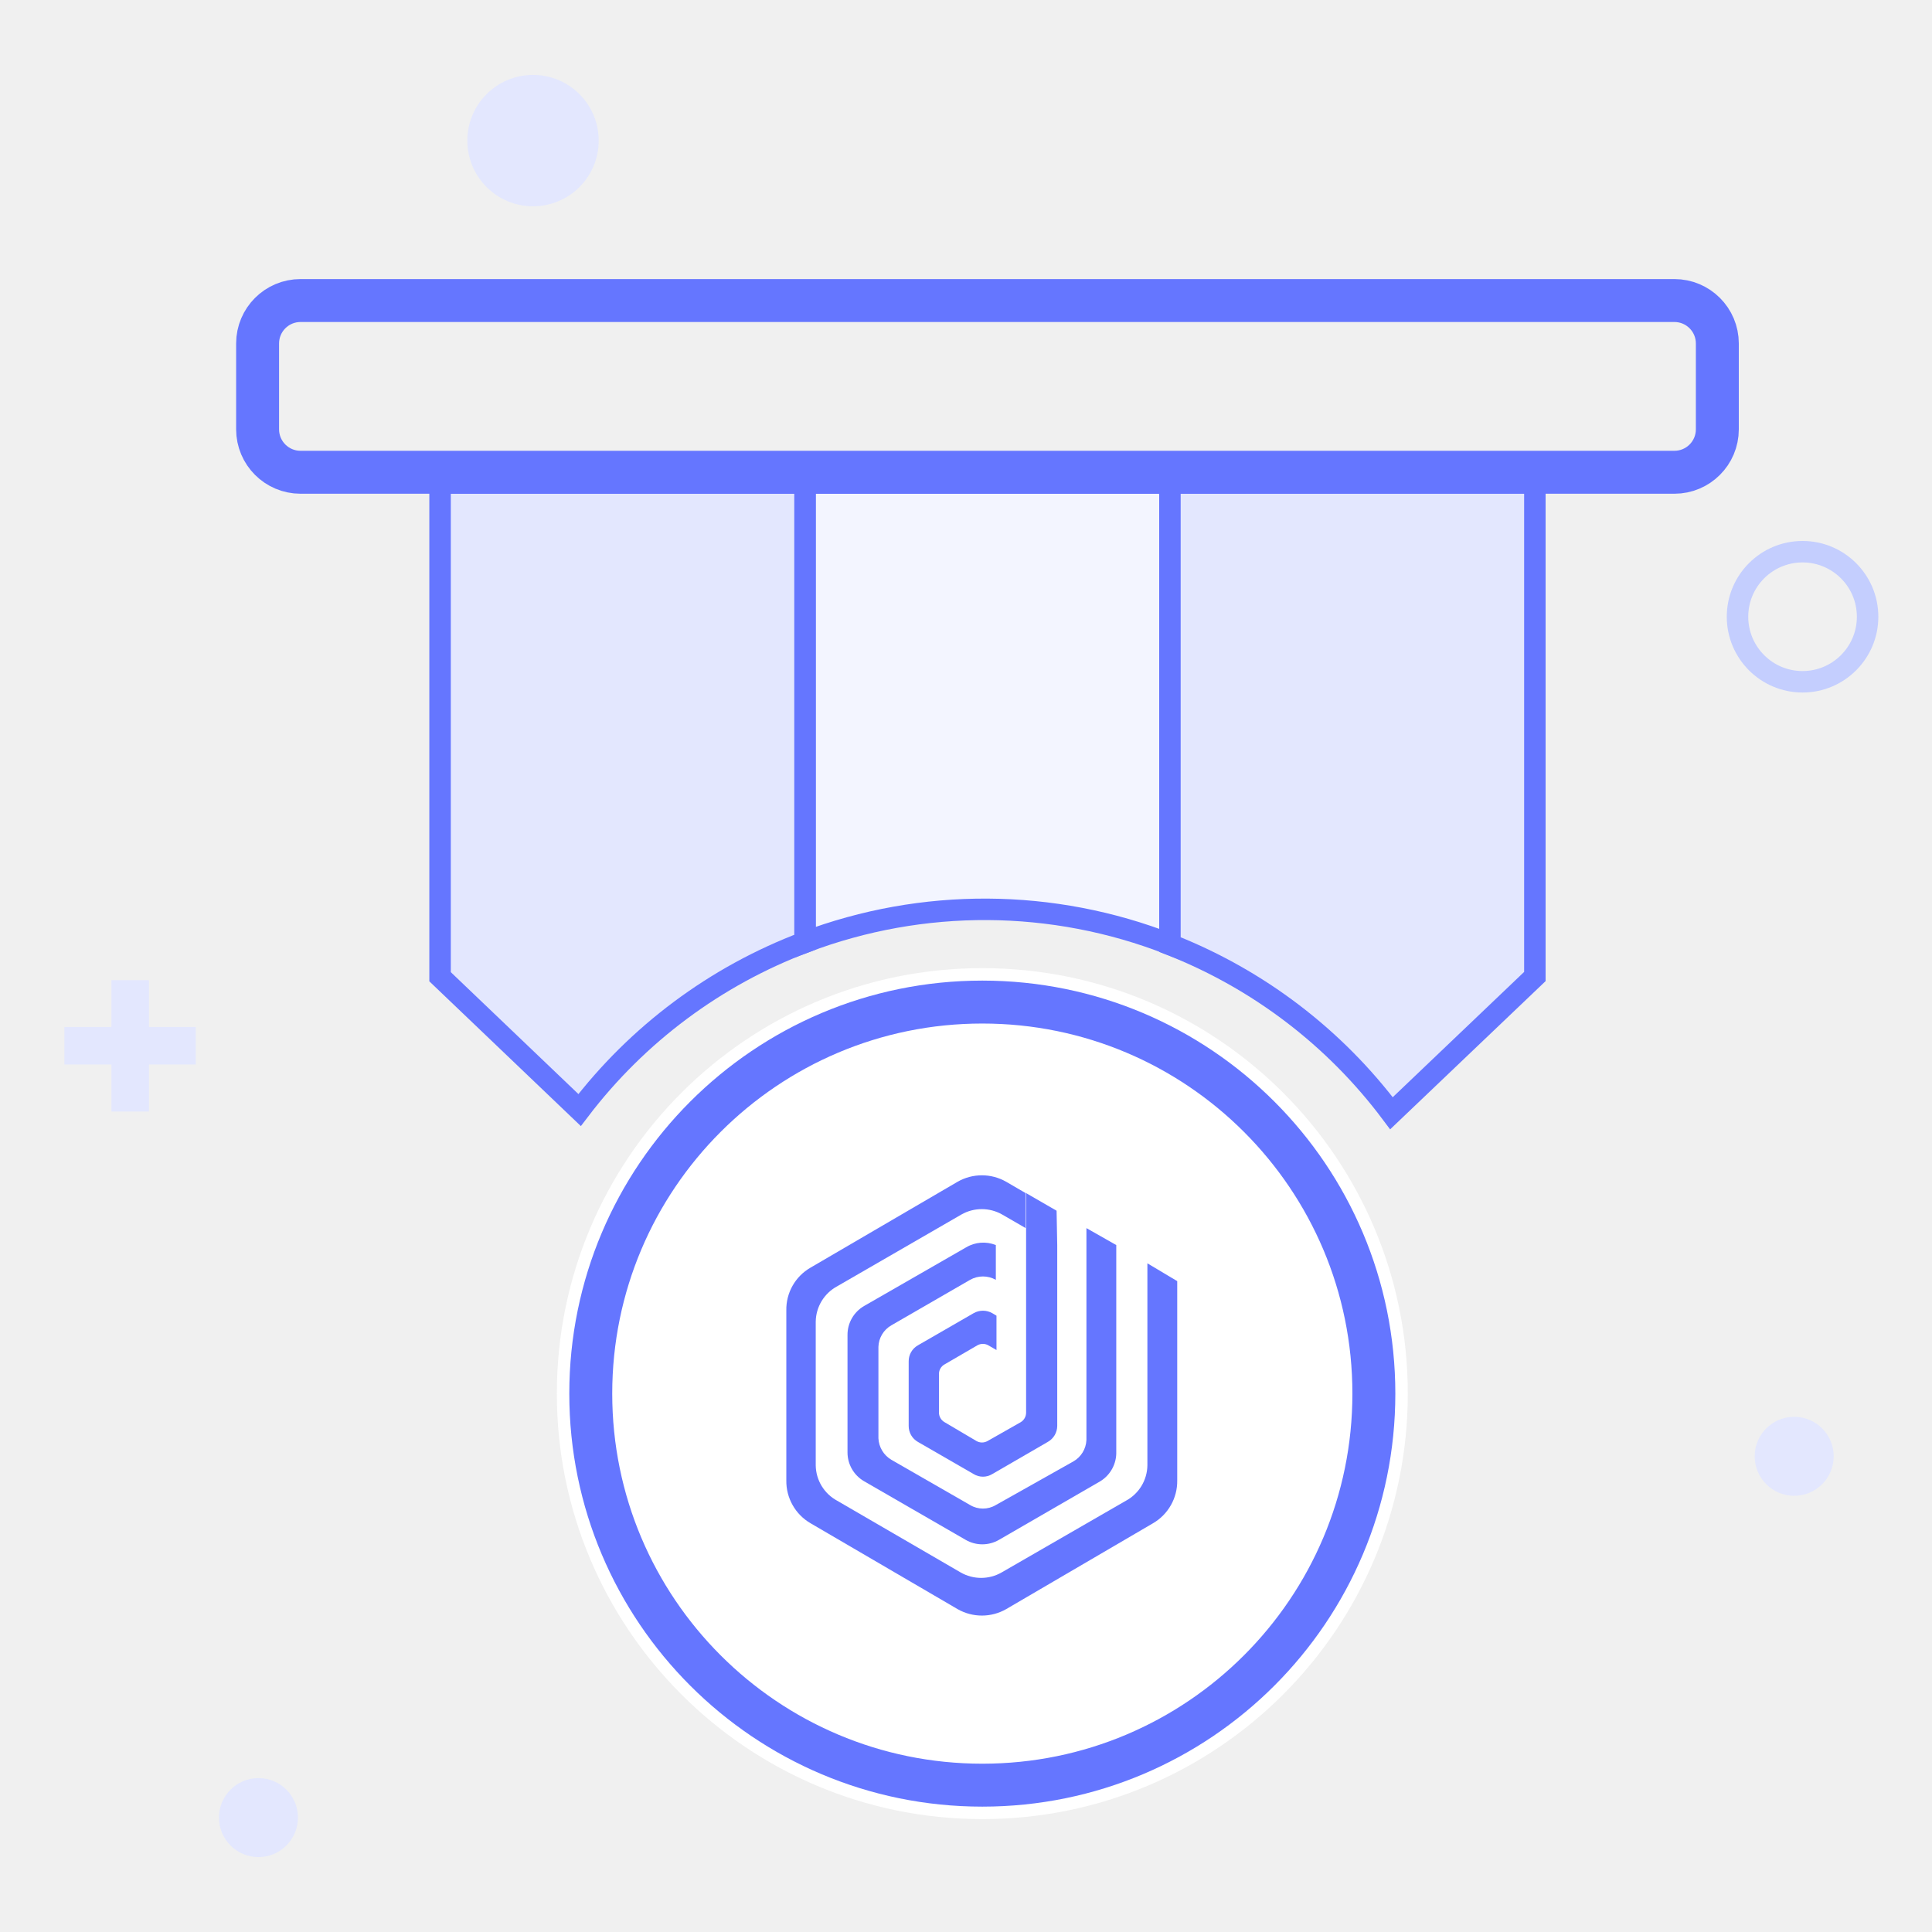
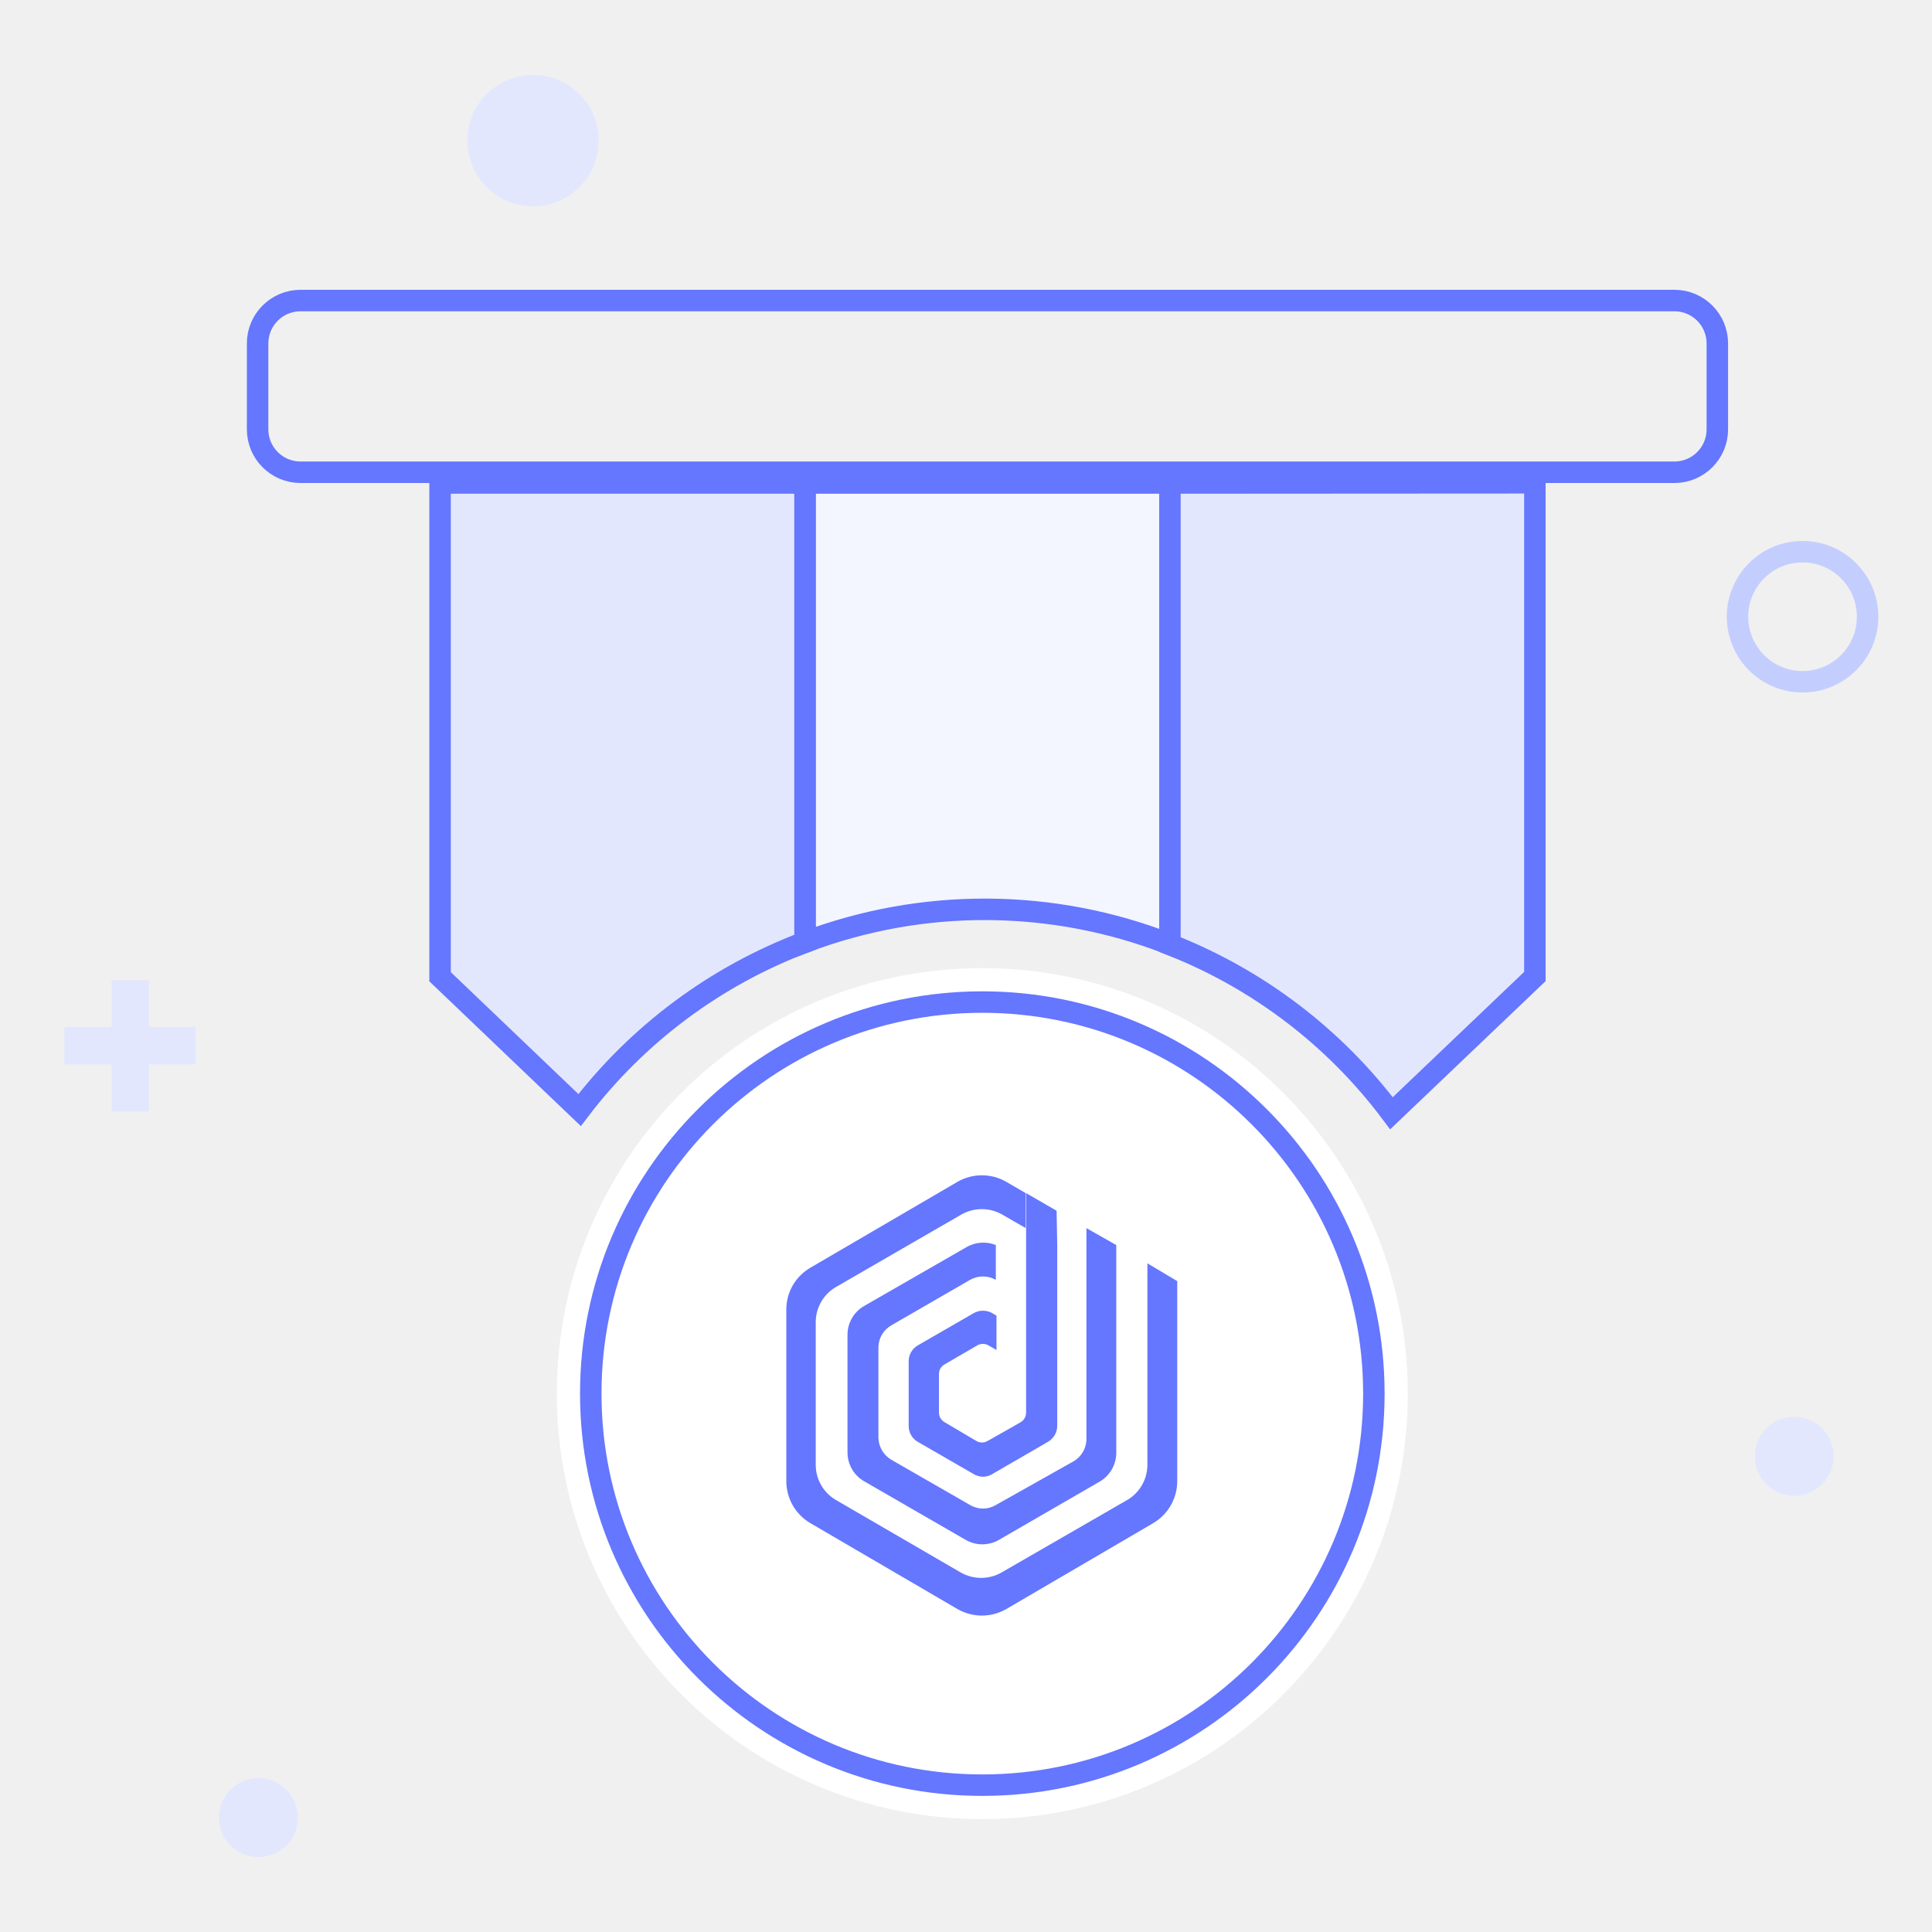
<svg xmlns="http://www.w3.org/2000/svg" viewBox="0 0 90 90">
  <circle cx="24.83" cy="6.55" r="3.06" fill="#e3e7fe" />
  <circle cx="83.97" cy="28.73" r="3.03" fill="none" stroke="#c4cefe" stroke-linecap="round" stroke-linejoin="round" />
  <circle cx="83.58" cy="67.84" r="1.84" fill="#e3e7fe" />
  <circle cx="12.04" cy="84.67" r="1.84" fill="#e3e7fe" />
  <rect x="3" y="47.84" width="6.12" height="1.75" fill="#e3e7fe" />
  <rect x="3" y="47.84" width="6.12" height="1.75" transform="translate(54.78 42.66) rotate(90)" fill="#e3e7fe" />
  <circle cx="45.76" cy="64.92" r="19.82" fill="#fff" />
-   <circle cx="45.76" cy="64.92" r="18.24" fill="none" stroke="#6576ff" stroke-linecap="round" stroke-linejoin="round" stroke-width="2" />
+   <circle cx="45.76" cy="64.92" r="18.24" fill="none" stroke="#6576ff" stroke-linecap="round" stroke-linejoin="round" strokeWidth="2" />
  <path d="M37.5,22.5V43.89a23.66,23.66,0,0,1,17,.1V22.5Z" fill="#f3f5ff" stroke="#6576ff" stroke-linecap="round" />
  <path d="M20.5,22.5v23L27,51.71A23.73,23.73,0,0,1,37.5,43.89V22.5Z" fill="#e3e7fe" stroke="#6576ff" stroke-linecap="round" />
  <path d="M54.5,22.5V44a23.68,23.68,0,0,1,10.32,7.86l6.68-6.37v-23Z" fill="#e3e7fe" stroke="#6576ff" stroke-linecap="round" />
-   <rect x="12" y="14" width="68" height="8" rx="2" ry="2" fill="none" stroke="#6576ff" stroke-linecap="round" stroke-linejoin="round" stroke-width="2" />
+   <rect x="12" y="14" width="68" height="8" rx="2" ry="2" fill="none" stroke="#6576ff" stroke-linecap="round" stroke-linejoin="round" strokeWidth="2" />
  <path d="M52,58v9.62A1.56,1.56,0,0,1,51.26,69l-4.72,2.73a1.55,1.55,0,0,1-1.56,0L40.25,69a1.55,1.55,0,0,1-.77-1.34V62.19a1.55,1.55,0,0,1,.77-1.35L45,58.11A1.56,1.56,0,0,1,46.39,58v1.62l0,0a1.22,1.22,0,0,0-1.2,0l-3.67,2.12a1.2,1.2,0,0,0-.6,1V67a1.23,1.23,0,0,0,.6,1l3.67,2.11a1.17,1.17,0,0,0,1.2,0L50,68.08a1.21,1.21,0,0,0,.61-1V57.21Z" fill="#6576ff" />
  <path d="M49.22,56.4l-1.42-.82v1.63h0V65.8a.52.52,0,0,1-.25.45L46,67.13a.52.52,0,0,1-.51,0L44,66.25a.52.52,0,0,1-.26-.45V64a.51.51,0,0,1,.26-.44l1.53-.89a.52.52,0,0,1,.51,0l.38.22V61.29l-.2-.12a.88.88,0,0,0-.86,0l-2.6,1.5a.85.85,0,0,0-.43.75v3a.85.85,0,0,0,.43.75l2.6,1.5a.83.83,0,0,0,.86,0l2.59-1.5a.86.86,0,0,0,.44-.75V58h0Z" fill="#6576ff" />
  <path d="M53.45,58.85v9.41a1.9,1.9,0,0,1-1,1.65l-5.79,3.34a1.92,1.92,0,0,1-1.91,0L39,69.91a1.9,1.9,0,0,1-1-1.65V61.57a1.9,1.9,0,0,1,1-1.65l5.78-3.34a1.92,1.92,0,0,1,1.91,0l1.09.63V55.58l-.91-.53a2.28,2.28,0,0,0-2.26,0l-6.85,4a2.25,2.25,0,0,0-1.13,2v7.91a2.27,2.27,0,0,0,1.13,2l6.85,4a2.28,2.28,0,0,0,2.26,0l6.84-4a2.27,2.27,0,0,0,1.13-2V59.68Z" fill="#6576ff" />
</svg>
